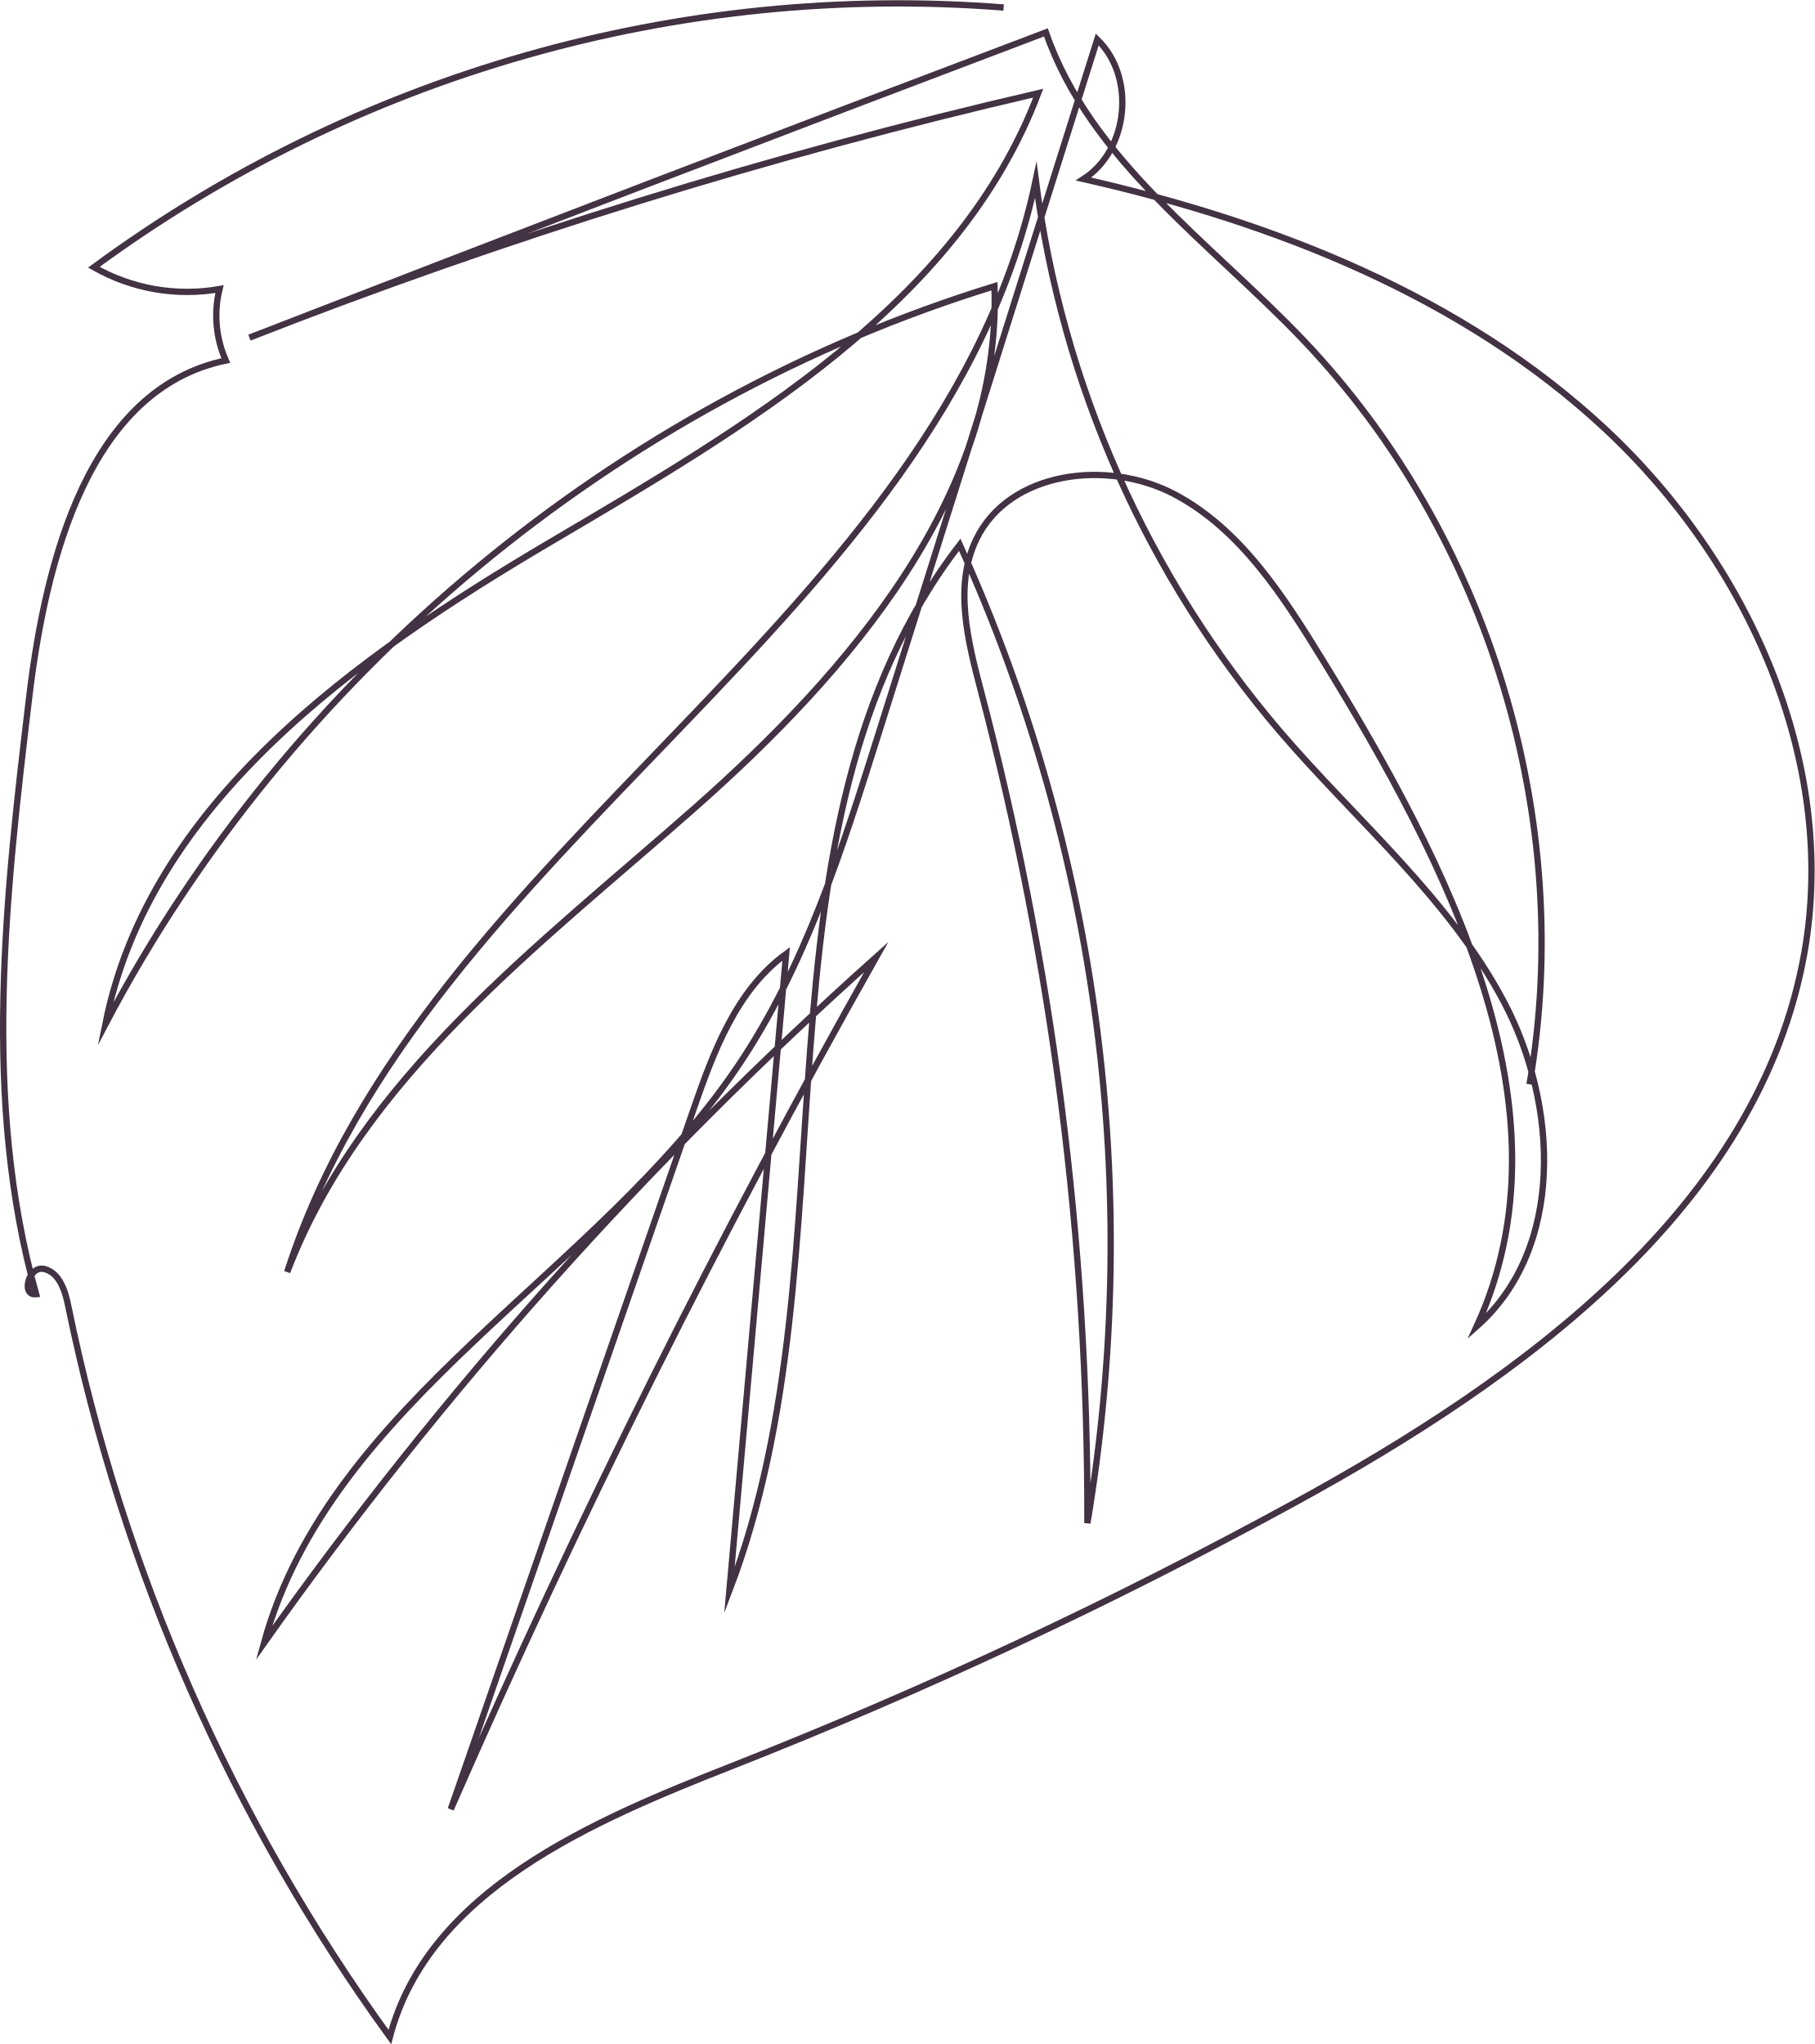
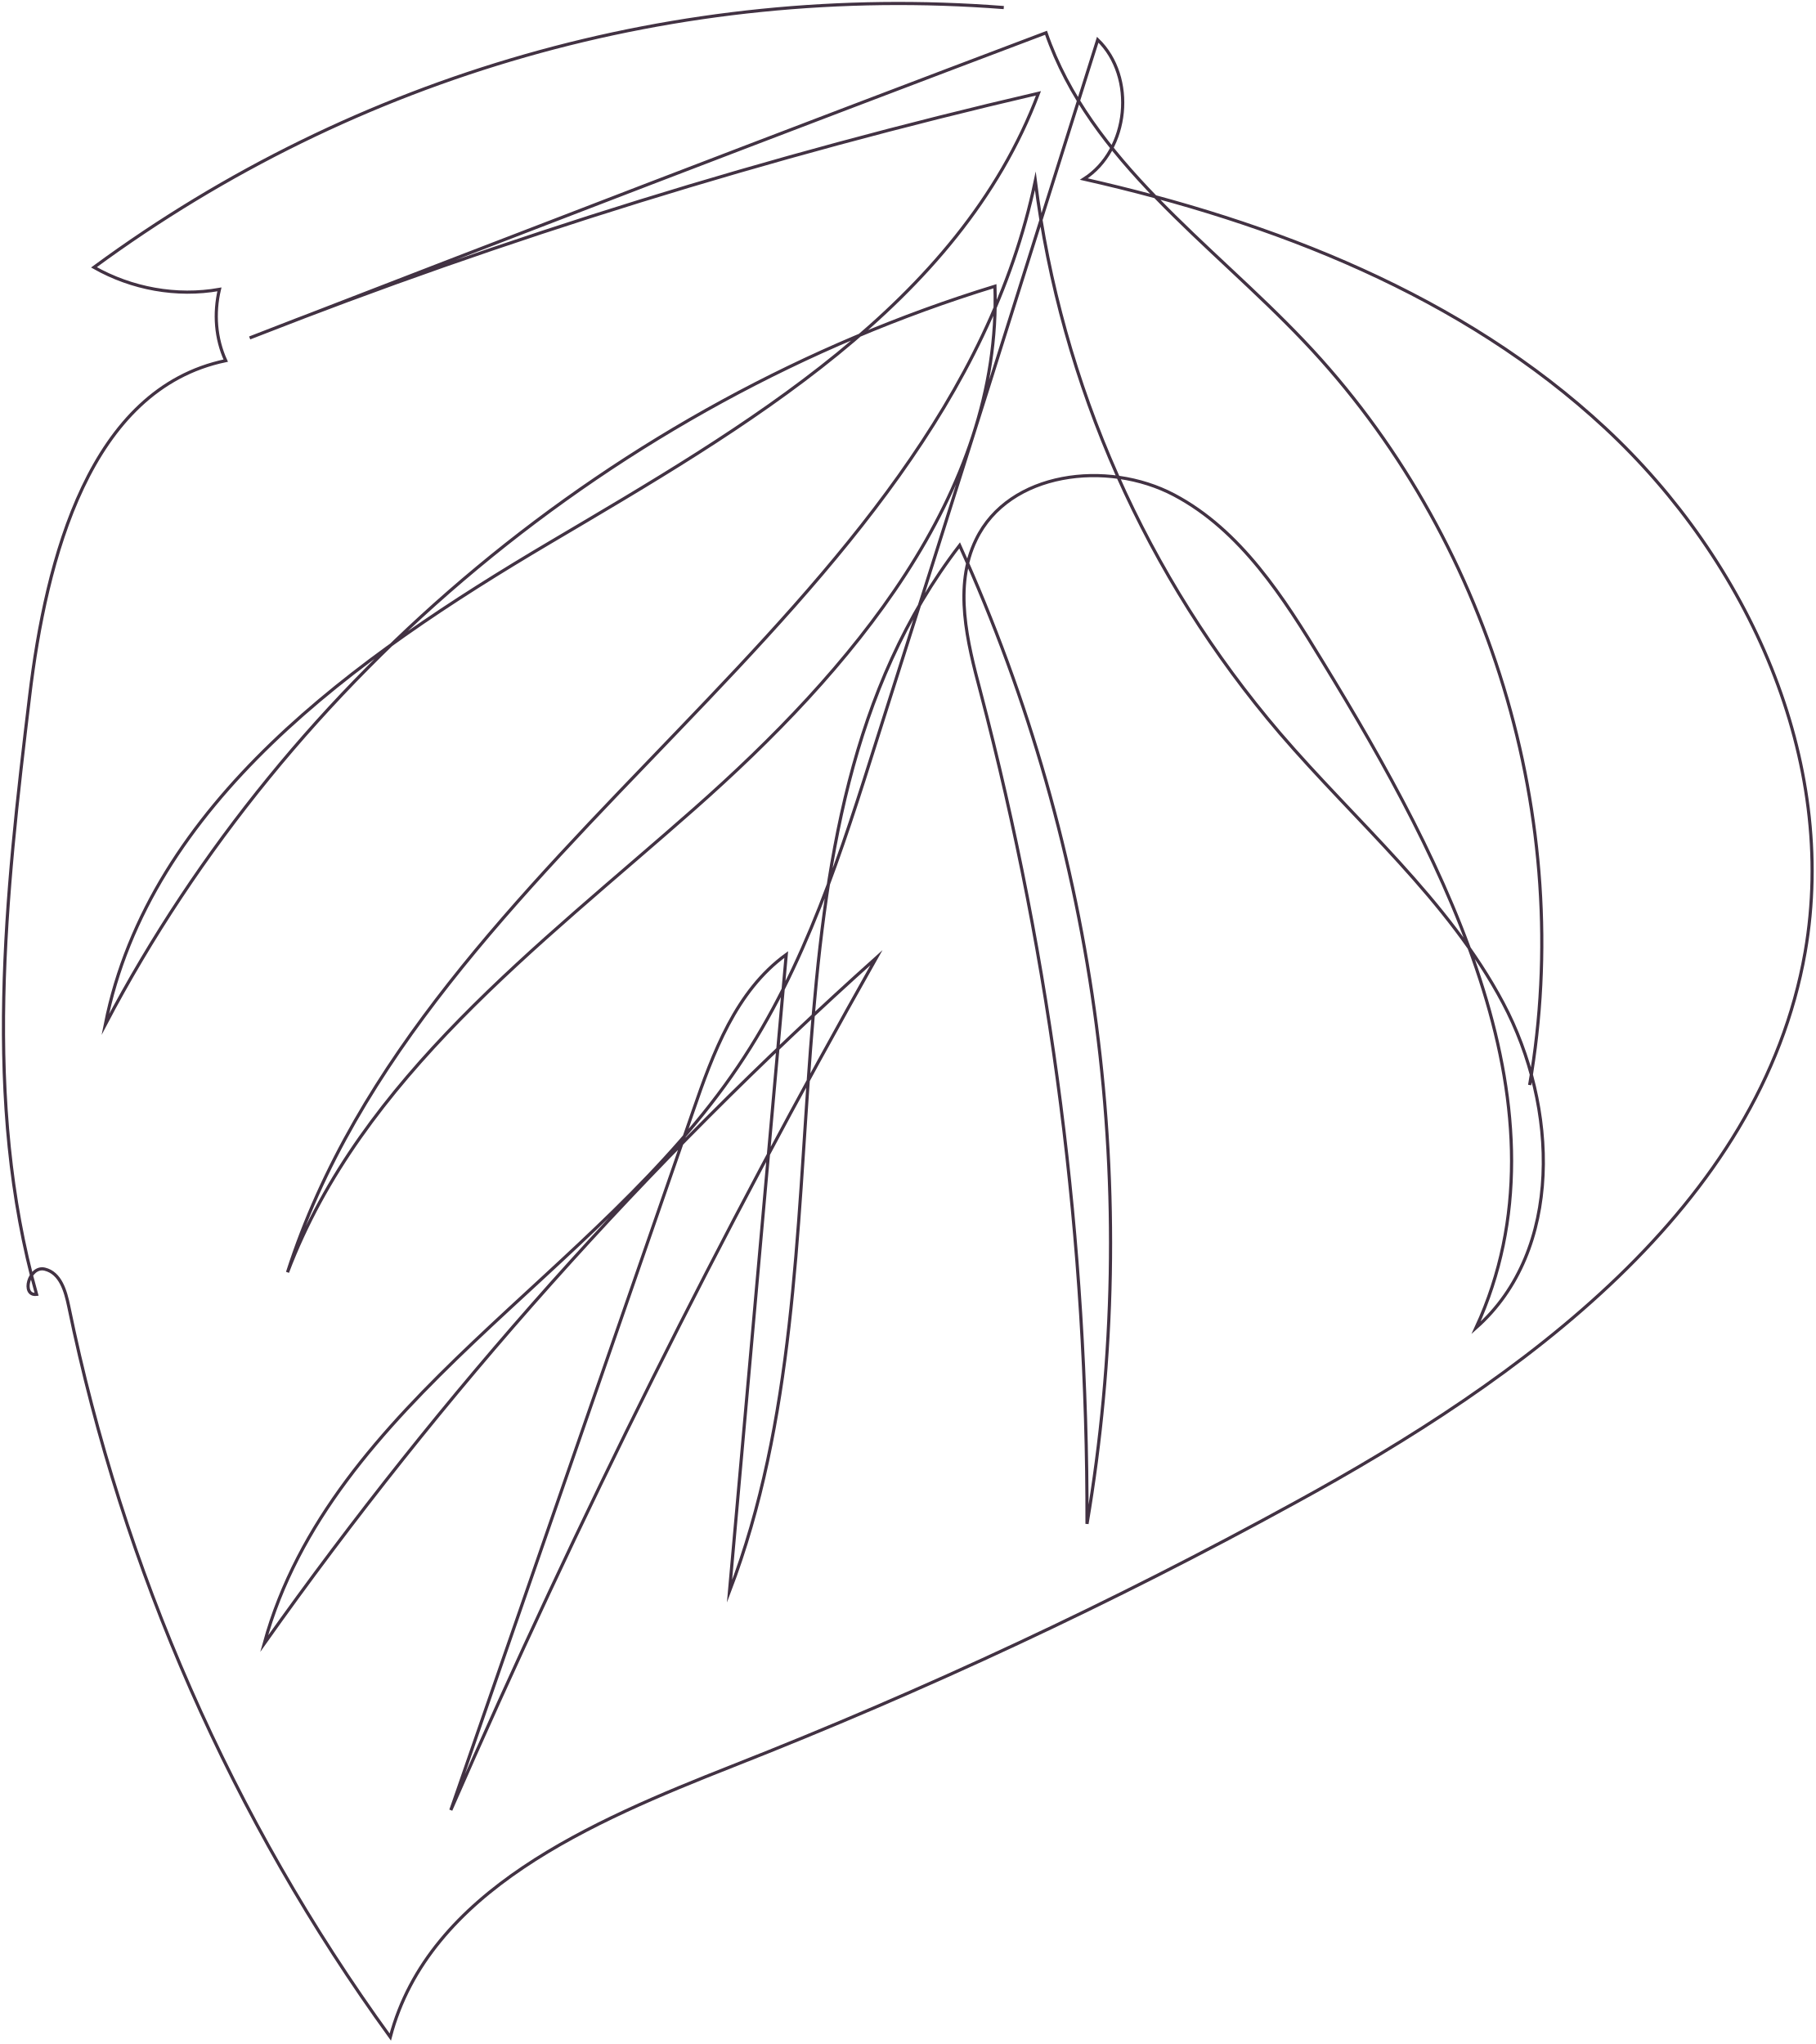
- <svg xmlns="http://www.w3.org/2000/svg" viewBox="0 0 287.85 324.24">
-   <defs>
-     <style>.cls-1{fill:none;stroke:#423243;stroke-miterlimit:10;}</style>
-   </defs>
-   <g id="Layer_2" data-name="Layer 2">
-     <g id="Layer_1-2" data-name="Layer 1">
-       <path class="cls-1" d="M159.21,1.19A215.31,215.31,0,0,0,14.89,42.39a29.9,29.9,0,0,0,19.93,3.47,17.58,17.58,0,0,0,1,11.33C14.19,61.7,7.27,88.57,4.65,110.45.87,142.06-2.86,174.64,5.73,205.3c-2.48.27-1.15-4.6,1.29-4s3.33,3.48,3.82,5.93a299.92,299.92,0,0,0,51,115.9c6.12-23.24,31.95-34.21,54.32-43a787.87,787.87,0,0,0,89.1-41.68c36.1-19.72,73.86-46.88,81-87.4,5.32-30.44-9.05-62-31.69-83.07S202,35.22,171.89,28.4c7.17-4.61,8.31-16.22,2.17-22.14q-17.42,55.32-34.85,110.63c-5.7,18.1-11.53,36.48-22.14,52.21-22.31,33.11-64.59,53.06-75.2,91.55A647.9,647.9,0,0,1,139,151.82,1487.64,1487.64,0,0,0,71.51,287l38.42-110.79c3.21-9.27,6.84-19.12,14.78-24.9q-4.5,50.54-9,101c20.47-53.53,1.57-120.49,36.54-165.89A268.36,268.36,0,0,1,172.5,241.61a513.14,513.14,0,0,0-16.89-132c-2.09-7.94-4.31-16.69-.72-24.09,5.23-10.77,20.78-12.72,31.38-7.14s17.36,16.26,23.64,26.46C229.65,137,250,176.15,234.26,210.4c13.92-12.31,13-35.06,4.32-51.47s-23.34-28.7-35.45-42.8a167.45,167.45,0,0,1-38.82-87.56C149.7,97.9,67.17,134.3,45.56,201.78,57.3,171,85.37,150.08,110.1,128.27s48.83-49.92,47.66-82.87C97.81,63.84,45.87,107,16.71,162.49c7-35.11,39.75-58.31,70.58-76.49s64.77-37.73,77.41-71.22A898.72,898.72,0,0,0,39.57,53.56Q102.65,29.08,165.92,5.14C172.94,25.4,192,38.45,206.8,54c29.39,30.87,43.09,76,35.84,118" />
+ <svg xmlns="http://www.w3.org/2000/svg" version="1.1" id="Layer_1" x="0px" y="0px" viewBox="0 0 287.9 324.2" style="enable-background:new 0 0 287.9 324.2;" xml:space="preserve">
+   <style type="text/css">
+ 	.st0{fill:none;stroke:#423243;stroke-width:0.5;stroke-miterlimit:10;}
+ </style>
+   <g>
+     <g id="Layer_1-2">
+       <path class="st0" d="M159.2,1.2c-51.5-4-102.7,10.6-144.3,41.2c6,3.4,13.1,4.7,19.9,3.5c-0.9,3.8-0.6,7.8,1,11.3    C14.2,61.7,7.3,88.6,4.7,110.4c-3.8,31.6-7.5,64.2,1.1,94.9c-2.5,0.3-1.2-4.6,1.3-4s3.3,3.5,3.8,5.9c8.6,41.8,25.9,81.3,51,115.9    c6.1-23.2,32-34.2,54.3-43c30.5-12,60.3-25.9,89.1-41.7c36.1-19.7,73.9-46.9,81-87.4c5.3-30.4-9-62-31.7-83.1S202,35.2,171.9,28.4    c7.2-4.6,8.3-16.2,2.2-22.1c-11.6,36.9-23.2,73.8-34.9,110.6c-5.7,18.1-11.5,36.5-22.1,52.2c-22.3,33.1-64.6,53.1-75.2,91.6    c28.2-39.8,60.8-76.3,97.1-108.8c-24.8,43.9-47.3,89-67.5,135.2l38.4-110.8c3.2-9.3,6.8-19.1,14.8-24.9c-3,33.7-6,67.4-9,101    c20.5-53.5,1.6-120.5,36.5-165.9c22,48.6,29.1,102.6,20.2,155.2c0.1-44.5-5.6-88.9-16.9-132c-2.1-7.9-4.3-16.7-0.7-24.1    c5.2-10.8,20.8-12.7,31.4-7.1s17.4,16.3,23.6,26.5c19.7,32.2,40.1,71.3,24.3,105.6c13.9-12.3,13-35.1,4.3-51.5    s-23.3-28.7-35.4-42.8c-21.2-24.8-34.7-55.2-38.8-87.6C149.7,97.9,67.2,134.3,45.6,201.8c11.7-30.8,39.8-51.7,64.5-73.5    s48.8-49.9,47.7-82.9C97.8,63.8,45.9,107,16.7,162.5c7-35.1,39.8-58.3,70.6-76.5s64.8-37.7,77.4-71.2    c-42.6,9.9-84.4,22.8-125.1,38.8c42.1-16.3,84.2-32.5,126.3-48.4c7,20.3,26.1,33.3,40.9,48.9c29.4,30.9,43.1,76,35.8,118" />
    </g>
  </g>
</svg>
